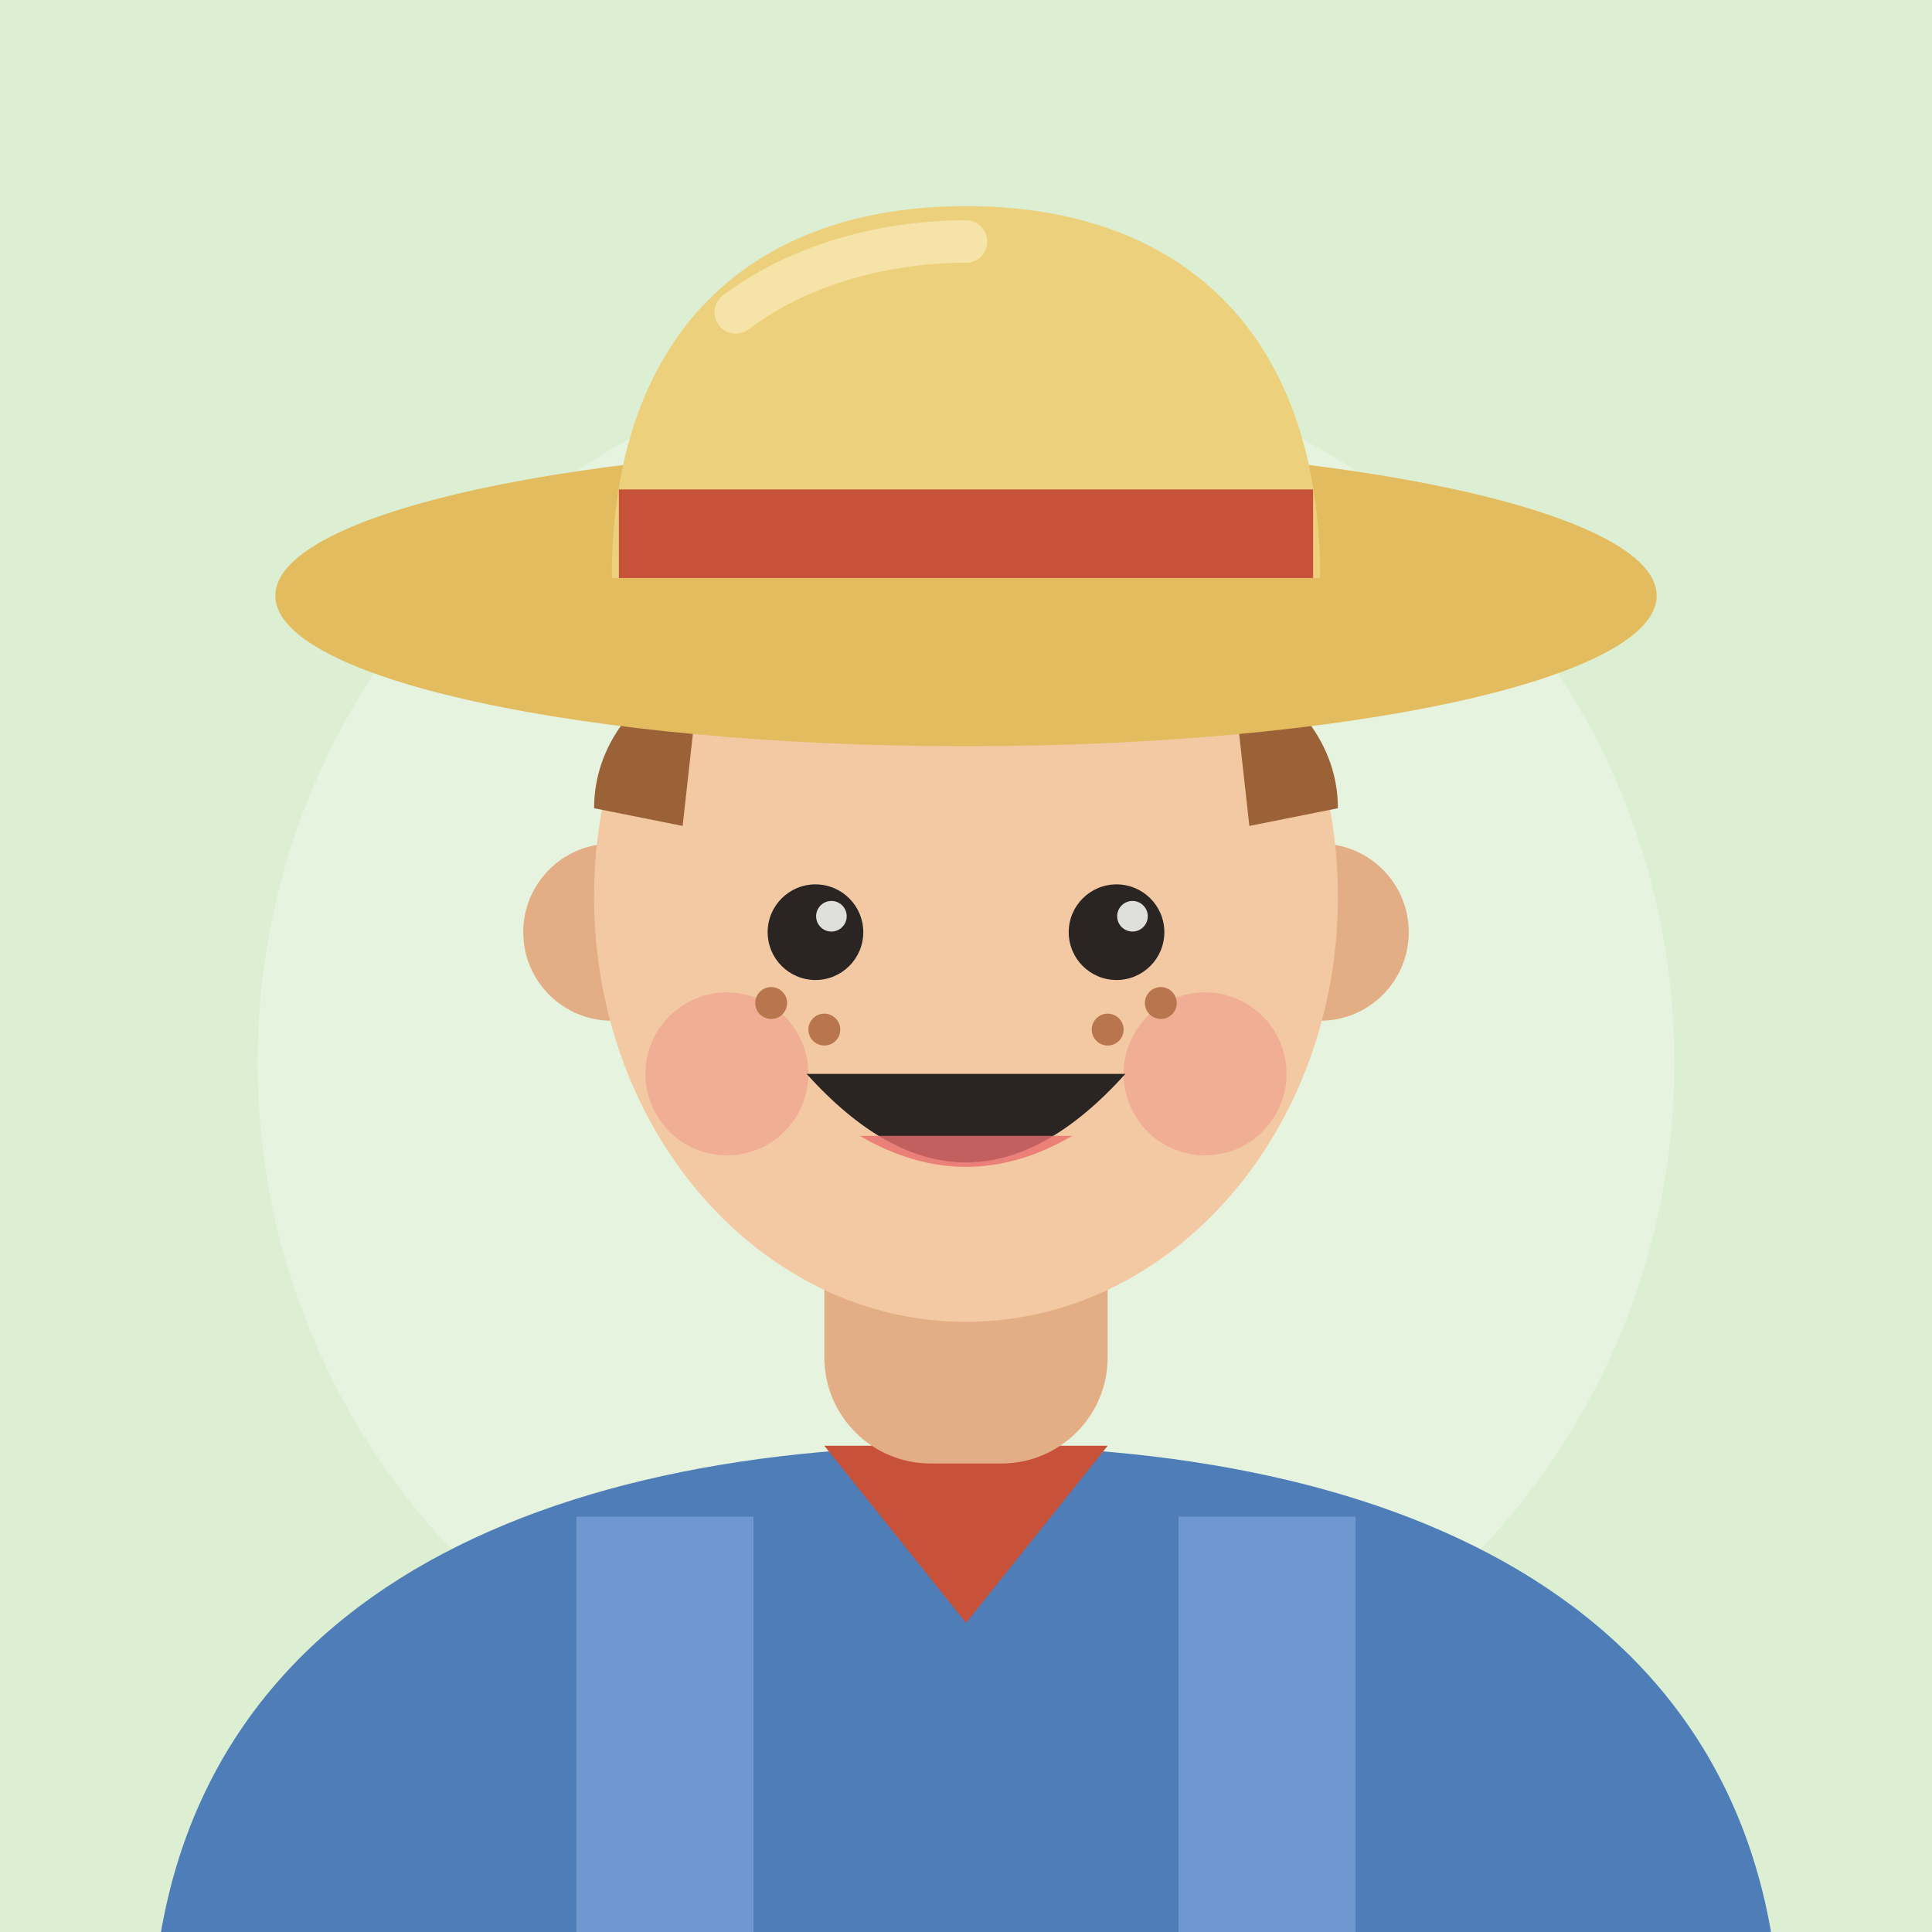
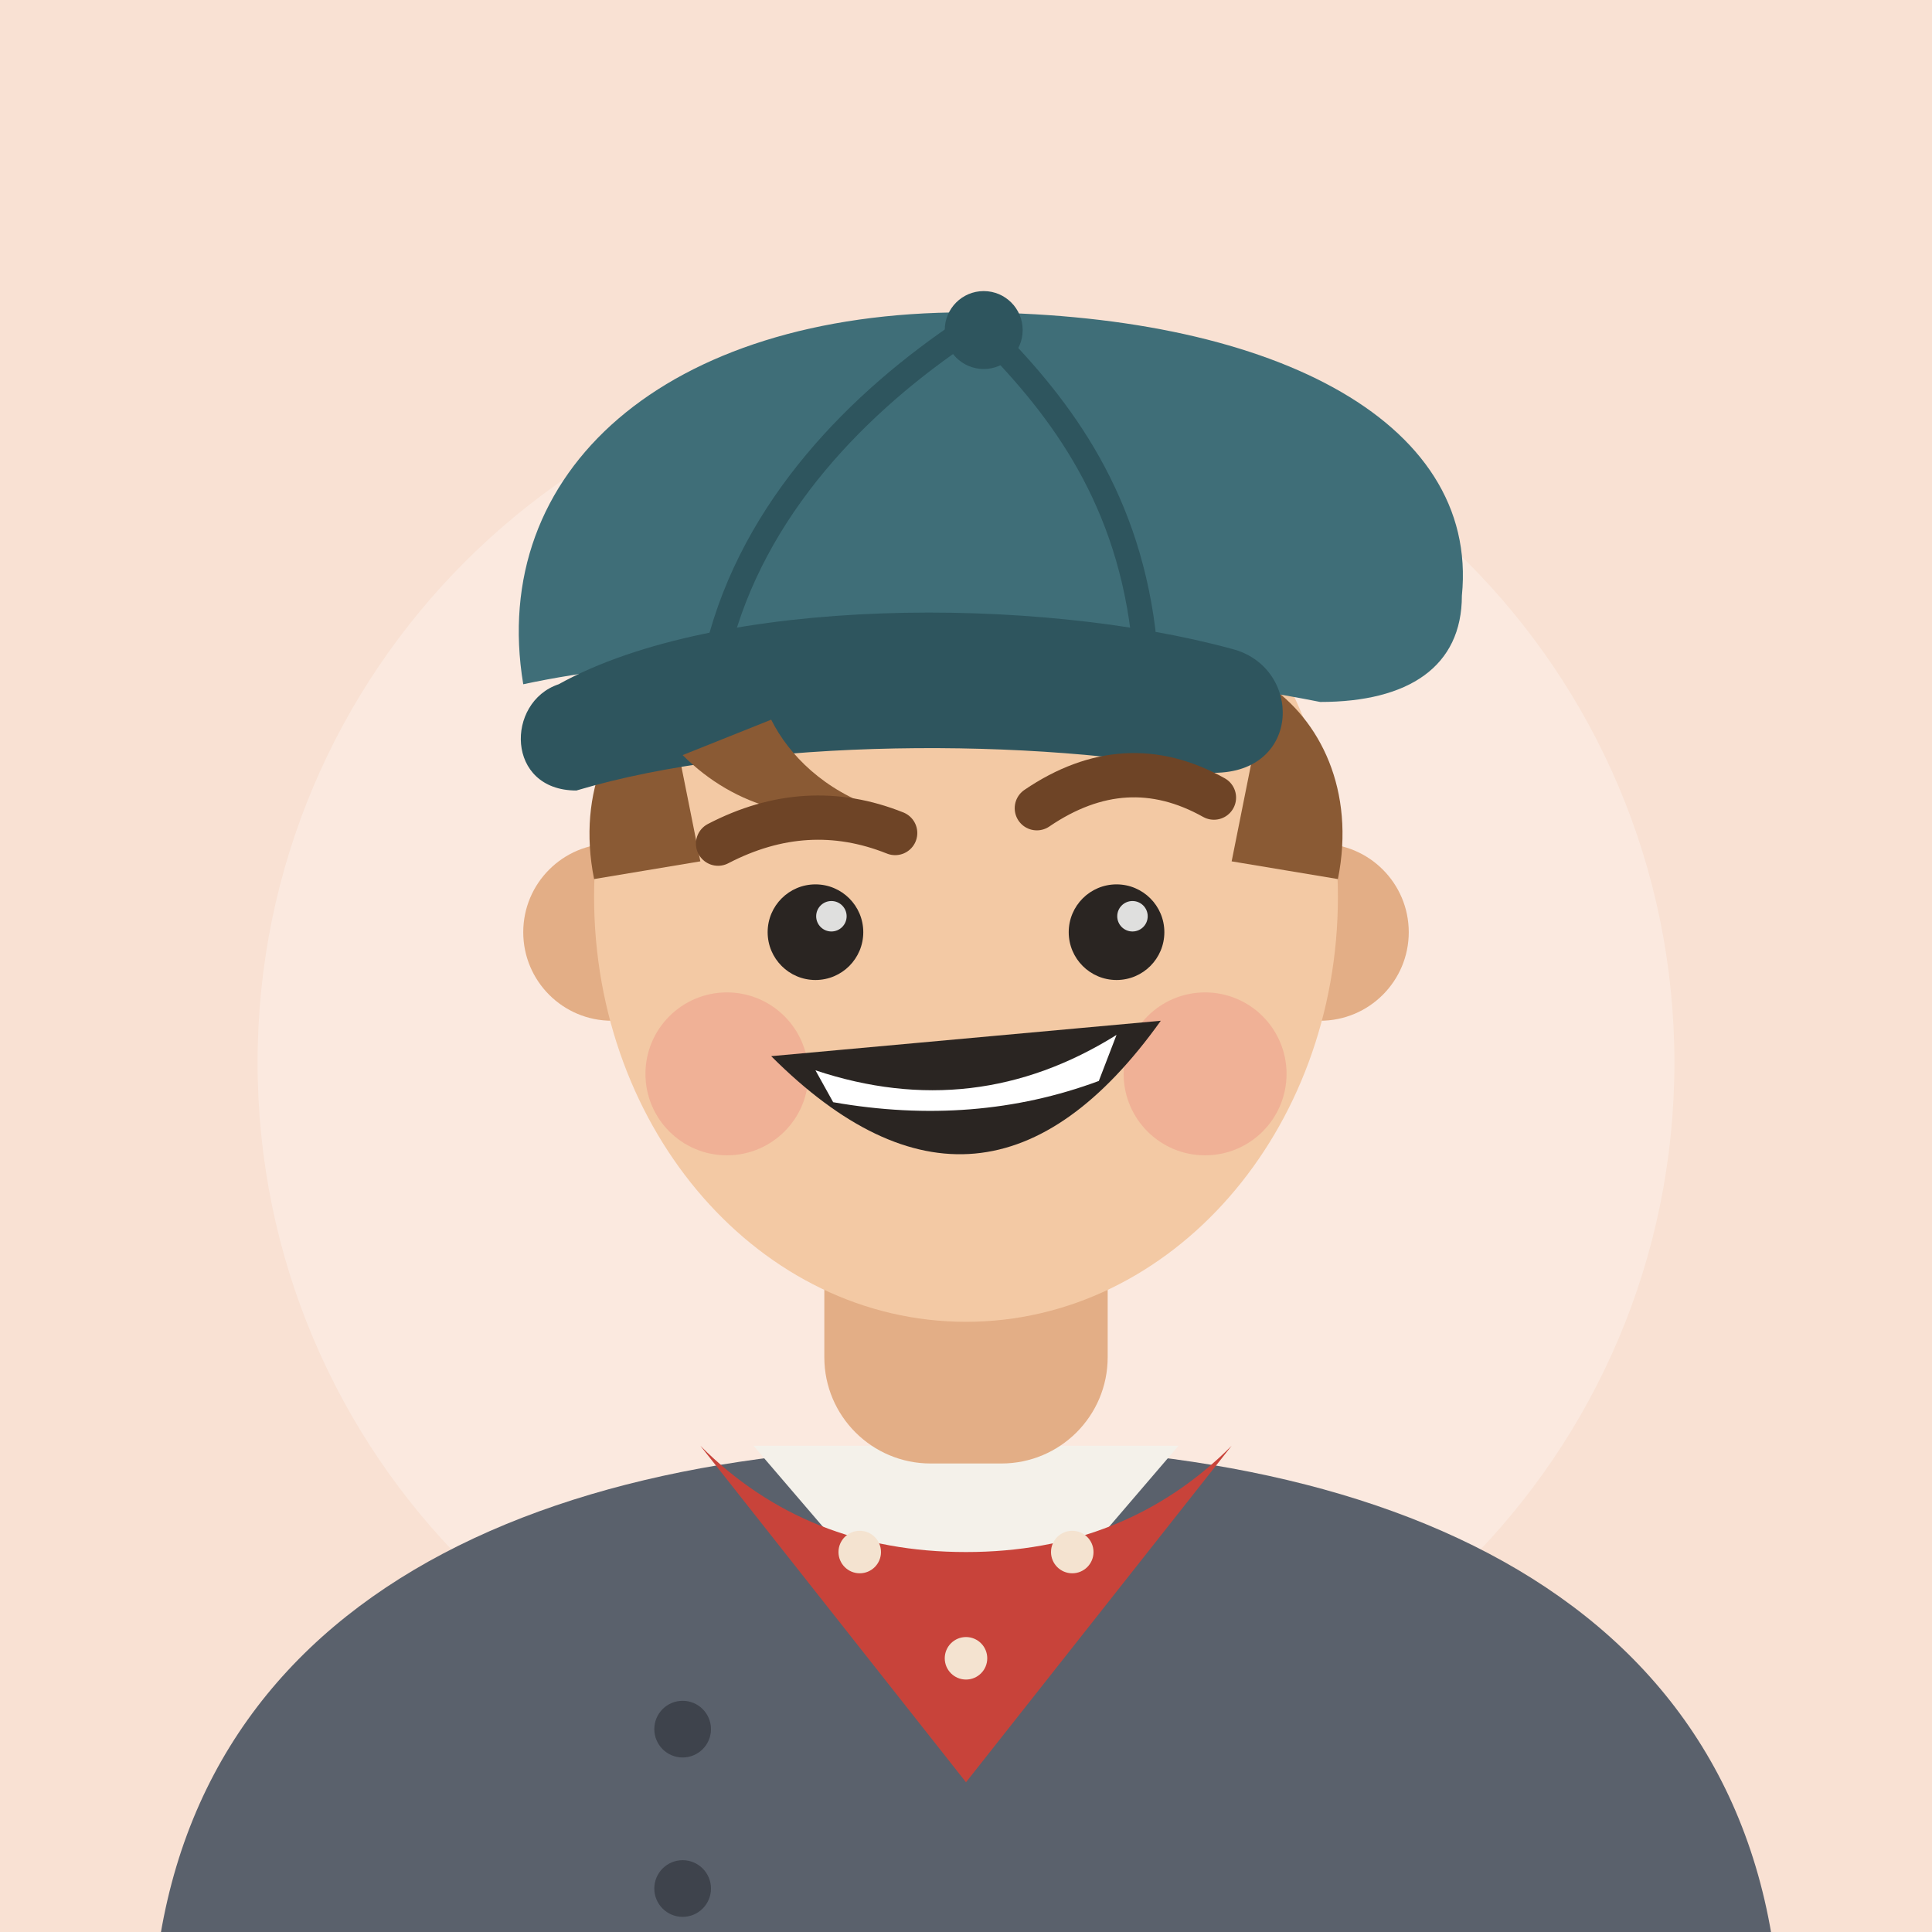
<svg xmlns="http://www.w3.org/2000/svg" viewBox="0 0 120 120">
-   <rect width="120" height="120" fill="#DCEFD3" />
+   <rect width="120" height="120" fill="#F9E1D3" />
  <circle cx="60" cy="66" r="44" fill="#fff" opacity=".28" />
  <g transform="translate(60 70) scale(1.1) translate(-60 -70)">
-     <path d="M14 122C14 98 34 88 60 88S106 98 106 122Z" fill="#4F7DB8" />
-     <path d="M38 92h10v30H38zM72 92h10v30H72z" fill="#6E98CF" />
-     <path d="M52 88l8 10 8-10z" fill="#C8513A" />
+     <path d="M14 122C14 98 34 88 60 88S106 98 106 122Z" fill="#5A616C" />
+     <path d="M48 88l12 14 12-14z" fill="#F4F1EA" />
+     <path d="M45 88c4 4 9 6 15 6s11-2 15-6l-15 19z" fill="#C8433A" />
+     <circle cx="54" cy="94" r="1.2" fill="#F4E3D0" />
+     <circle cx="66" cy="94" r="1.2" fill="#F4E3D0" />
+     <circle cx="60" cy="100" r="1.2" fill="#F4E3D0" />
+     <circle cx="44" cy="104" r="1.6" fill="#3E434C" />
+     <circle cx="44" cy="113" r="1.6" fill="#3E434C" />
    <rect x="52" y="69" width="16" height="20" rx="6" fill="#E3AE86" />
    <circle cx="40" cy="59" r="5" fill="#E3AE86" />
    <circle cx="80" cy="59" r="5" fill="#E3AE86" />
    <ellipse cx="60" cy="57" rx="21" ry="24" fill="#F3C9A4" />
-     <path d="M39 52c0-4 3-7 6-8l-1 9zM81 52c0-4-3-7-6-8l1 9z" fill="#9A6236" />
-     <ellipse cx="60" cy="40" rx="39" ry="8.5" fill="#E2BC5E" />
-     <path d="M40 39c0-14 8-21 20-21s20 7 20 21z" fill="#EDD07C" />
-     <path d="M40.4 34h39.2v5H40.4z" fill="#C8513A" />
-     <path d="M47 24c4-3 9-4 13-4" stroke="#F6E3A8" stroke-width="2.4" fill="none" stroke-linecap="round" />
+     <path d="M39 56c-1-5 1-9 4-11l2 10zM81 56c1-5-1-9-4-11l-2 10z" fill="#8A5A34" />
+     <path d="M35 45c-2-12 8-21 25-21s29 6 28 16c0 4-3 6-8 6-10-2-31-4-45-1z" fill="#3F6E78" />
+     <path d="M60 25c-6 4-12 10-14 18M61 25c4 4 8 9 9 17" stroke="#2E555E" stroke-width="1.4" fill="none" stroke-linecap="round" />
+     <circle cx="61" cy="25" r="2.2" fill="#2E555E" />
+     <path d="M37 45c9-5 27-5 38-2 4 1 4 7-1 7-10-2-26-2-36 1-4 0-4-5-1-6z" fill="#2E555E" />
+     <path d="M44 49c3 3 7 4 11 3-3-1-5-3-6-5z" fill="#8A5A34" />
+     <path d="M46 54q5-2.6 10-.6M64 52q5-3.4 10-.6" stroke="#6E4426" stroke-width="2.5" fill="none" stroke-linecap="round" />
    <circle cx="51.5" cy="59" r="2.7" fill="#2A2522" />
-     <circle cx="52.4" cy="58.1" r="0.864" fill="#fff" opacity=".85" />
+     <circle cx="52.4" cy="58.1" r="0.86" fill="#fff" opacity=".85" />
    <circle cx="68.5" cy="59" r="2.7" fill="#2A2522" />
-     <circle cx="69.4" cy="58.1" r="0.864" fill="#fff" opacity=".85" />
-     <circle cx="46.5" cy="67" r="4.6" fill="#E86E6E" opacity="0.3" />
-     <circle cx="73.5" cy="67" r="4.6" fill="#E86E6E" opacity="0.3" />
-     <path d="M51 67Q60 77 69 67Z" fill="#2A2522" />
-     <path d="M54 70.5Q60 74 66 70.5" fill="#E86E6E" opacity=".8" />
-     <circle cx="49" cy="63" r=".9" fill="#B9764E" />
-     <circle cx="52" cy="64.5" r=".9" fill="#B9764E" />
-     <circle cx="71" cy="63" r=".9" fill="#B9764E" />
-     <circle cx="68" cy="64.5" r=".9" fill="#B9764E" />
+     <circle cx="69.4" cy="58.1" r="0.86" fill="#fff" opacity=".85" />
+     <circle cx="46.5" cy="67" r="4.6" fill="#E86E6E" opacity="0.26" />
+     <circle cx="73.5" cy="67" r="4.6" fill="#E86E6E" opacity="0.26" />
+     <path d="M49 66q12 12 22-2z" fill="#2A2522" />
+     <path d="M51.5 66.8q9 3 17-2l-1 2.6q-7 2.6-15 1.2z" fill="#fff" />
  </g>
</svg>
